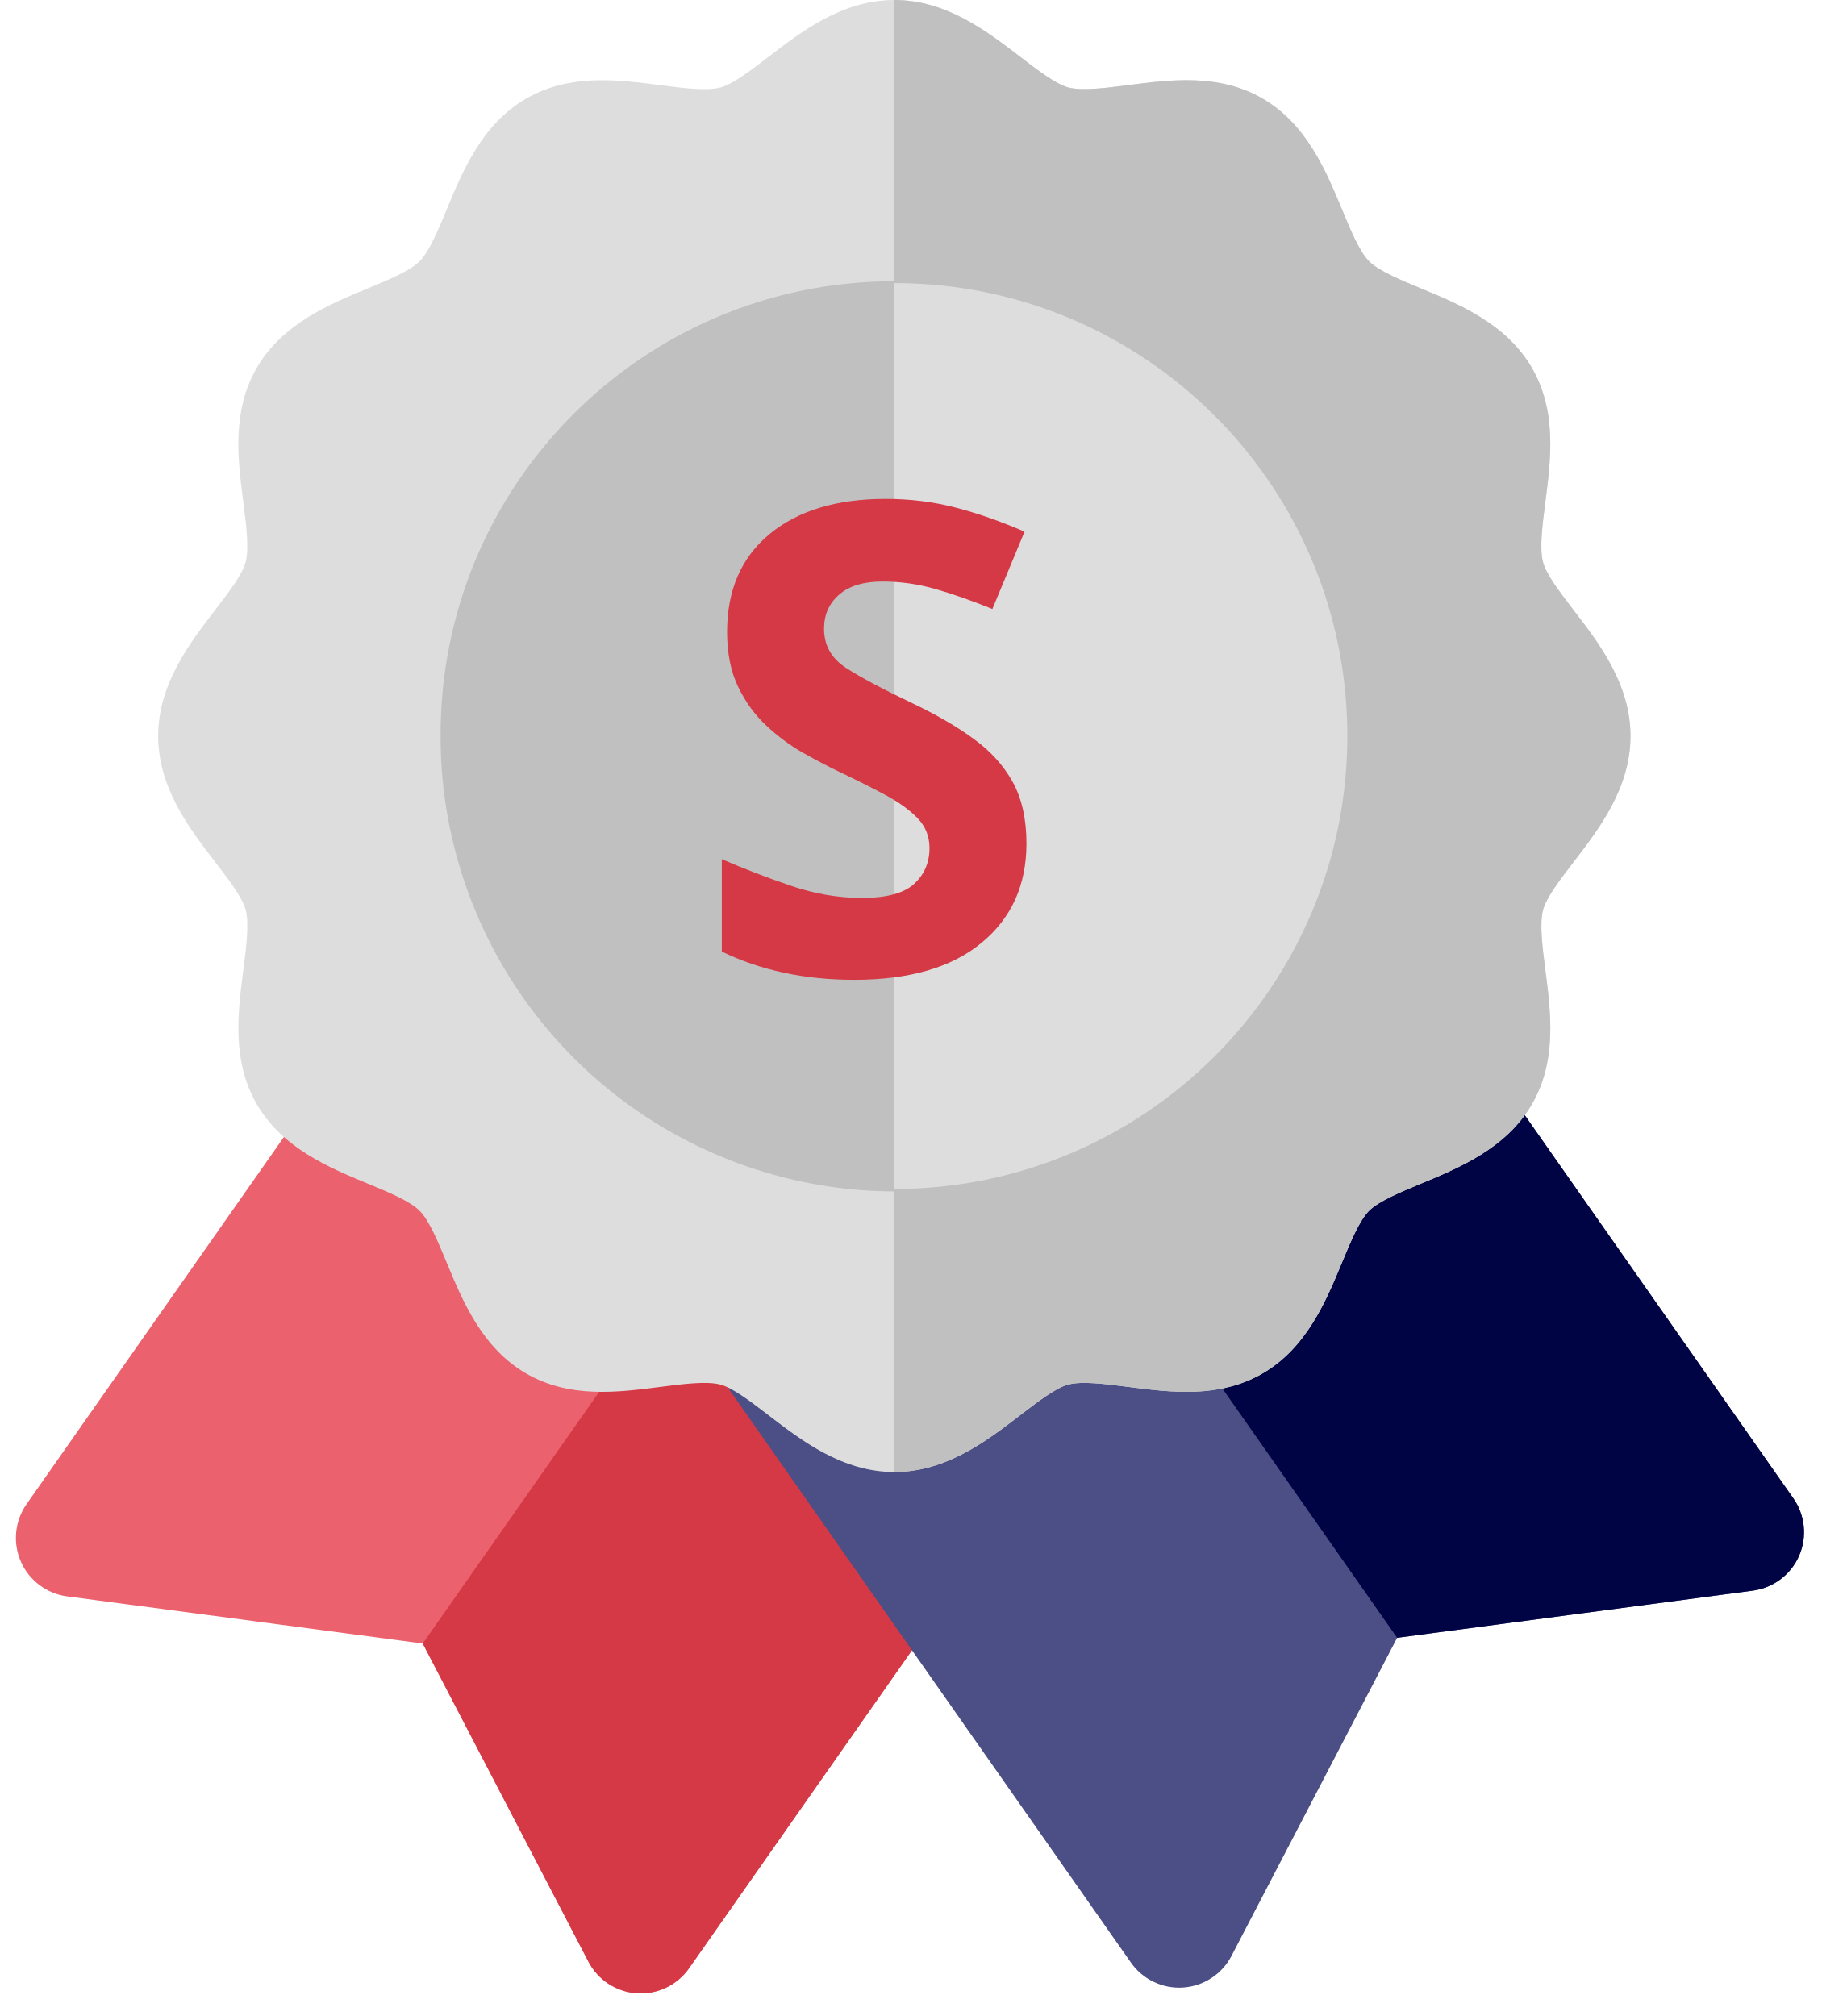
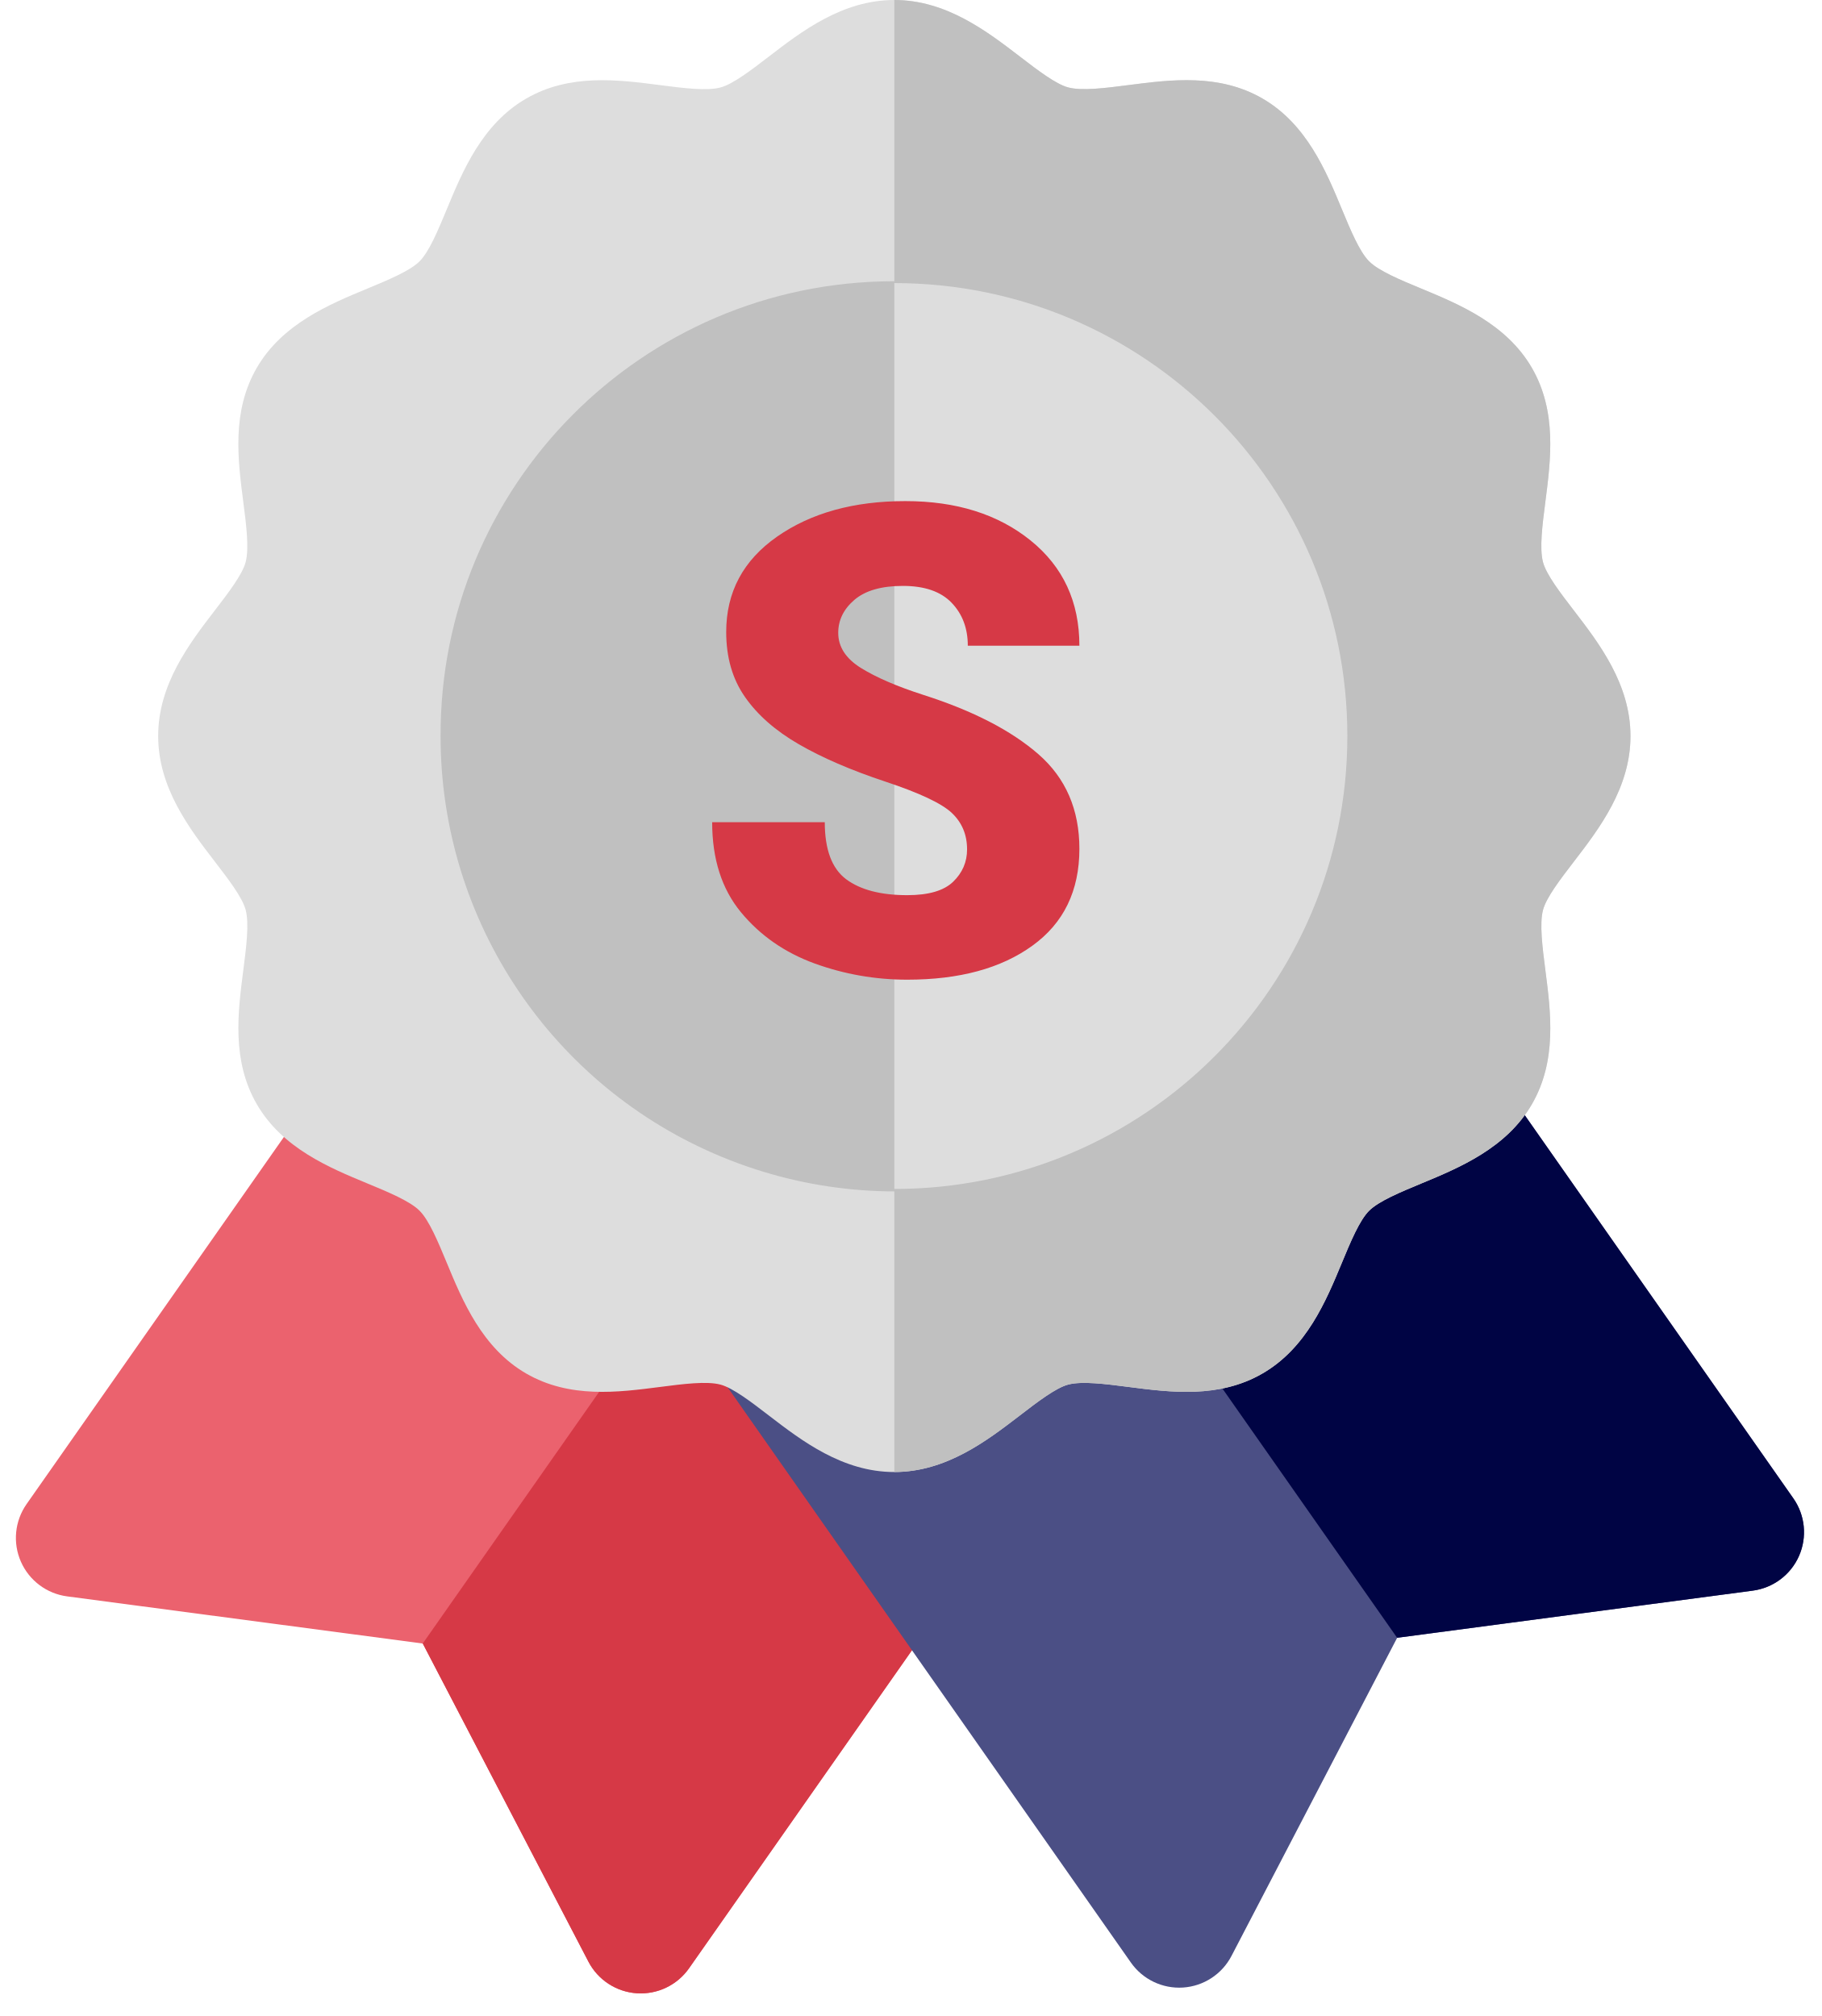
<svg xmlns="http://www.w3.org/2000/svg" width="194.653" height="215.427" viewBox="0 0 194.653 215.427">
  <g transform="translate(-1170.101 -1223)">
    <g transform="translate(416.754 249)">
      <g transform="matrix(0.819, 0.574, -0.574, 0.819, 1160.018, -542.761)">
        <path d="M233.28,159.883H159.467a6.3,6.3,0,0,0-6.3,6.3V301.532a6.3,6.3,0,0,0,9.21,5.592l34-17.679,34,17.679a6.3,6.3,0,0,0,9.21-5.592V166.186a6.3,6.3,0,0,0-6.3-6.3Z" transform="translate(478.822 1303.743)" fill="#eb626e" />
        <path d="M292.907,159.883H256V289.445l34,17.679a6.3,6.3,0,0,0,9.21-5.592V166.186A6.3,6.3,0,0,0,292.907,159.883Z" transform="translate(419.195 1303.743)" fill="#d63946" />
      </g>
      <g transform="matrix(0.819, -0.574, 0.574, 0.819, -641.027, 285.135)">
        <path d="M233.28,159.883H159.467a6.3,6.3,0,0,0-6.3,6.3V301.532a6.3,6.3,0,0,0,9.21,5.592l34-17.679,34,17.679a6.3,6.3,0,0,0,9.21-5.592V166.186a6.3,6.3,0,0,0-6.3-6.3Z" transform="translate(571.822 1303.743)" fill="#4b4f85" />
        <path d="M292.907,159.883H256V289.445l34,17.679a6.3,6.3,0,0,0,9.21-5.592V166.186A6.3,6.3,0,0,0,292.907,159.883Z" transform="translate(512.195 1303.743)" fill="#000444" />
      </g>
      <g transform="translate(770.246 974)">
        <g transform="translate(0 0)">
          <path d="M139.65,157.3c-5.542,0-9.908-3.354-13.417-6.048-1.882-1.445-3.827-2.939-5.155-3.294-1.473-.394-4-.068-6.439.248-4.538.586-9.682,1.251-14.329-1.438-4.7-2.722-6.791-7.759-8.468-11.806-.929-2.242-1.889-4.56-2.919-5.589s-3.347-1.99-5.589-2.918c-4.047-1.677-9.083-3.764-11.8-8.468-2.688-4.647-2.024-9.791-1.437-14.329.315-2.442.642-4.967.248-6.438-.355-1.328-1.849-3.273-3.294-5.154C64.354,88.558,61,84.192,61,78.65s3.353-9.908,6.048-13.417c1.445-1.881,2.939-3.827,3.294-5.155.394-1.472.067-4-.248-6.438-.586-4.539-1.251-9.682,1.438-14.33,2.722-4.7,7.759-6.791,11.806-8.468,2.241-.929,4.559-1.89,5.589-2.919s1.99-3.347,2.919-5.588c1.677-4.047,3.764-9.083,8.468-11.8,4.647-2.689,9.791-2.024,14.329-1.437,2.442.315,4.966.641,6.438.248,1.327-.355,3.273-1.849,5.154-3.294C129.742,3.353,134.108,0,139.65,0s9.908,3.353,13.417,6.048c1.882,1.445,3.827,2.939,5.155,3.294,1.471.394,4,.067,6.438-.248,4.538-.586,9.682-1.251,14.329,1.438,4.7,2.722,6.791,7.759,8.468,11.806.929,2.242,1.889,4.56,2.919,5.589s3.347,1.99,5.589,2.919c4.047,1.677,9.083,3.764,11.8,8.468,2.689,4.647,2.024,9.791,1.437,14.329-.315,2.442-.642,4.966-.248,6.438.355,1.328,1.849,3.273,3.294,5.154,2.694,3.509,6.048,7.875,6.048,13.417s-3.353,9.908-6.048,13.417c-1.445,1.881-2.939,3.827-3.294,5.155-.394,1.472-.067,4,.248,6.438.586,4.539,1.251,9.682-1.438,14.33-2.722,4.7-7.759,6.791-11.806,8.468-2.241.929-4.559,1.89-5.589,2.918s-1.99,3.347-2.919,5.588c-1.677,4.047-3.764,9.083-8.468,11.8-4.647,2.689-9.791,2.024-14.329,1.437-2.442-.315-4.966-.641-6.438-.248-1.327.355-3.273,1.849-5.154,3.294-3.507,2.695-7.873,6.048-13.416,6.048Z" transform="translate(-61 0)" fill="#ddd" />
          <path d="M269.417,151.252c1.881-1.445,3.826-2.939,5.154-3.294,1.472-.393,4-.067,6.438.248,4.538.587,9.682,1.252,14.329-1.437,4.7-2.722,6.791-7.758,8.468-11.8.929-2.241,1.889-4.559,2.919-5.588s3.347-1.99,5.589-2.919c4.047-1.677,9.084-3.764,11.806-8.468,2.689-4.647,2.024-9.791,1.438-14.33-.315-2.441-.642-4.966-.248-6.438.355-1.328,1.849-3.273,3.294-5.155,2.694-3.509,6.047-7.875,6.047-13.417S331.3,68.742,328.6,65.233c-1.445-1.881-2.939-3.826-3.294-5.154-.394-1.471-.067-4,.248-6.438.586-4.538,1.251-9.682-1.438-14.329-2.722-4.7-7.758-6.791-11.8-8.468-2.241-.929-4.559-1.889-5.589-2.919s-1.99-3.347-2.919-5.589c-1.677-4.047-3.764-9.083-8.468-11.806-4.647-2.689-9.791-2.024-14.329-1.438-2.442.315-4.967.642-6.438.248-1.328-.355-3.273-1.849-5.155-3.294C265.908,3.353,261.542,0,256,0V157.3c5.542,0,9.908-3.354,13.417-6.048Z" transform="translate(-177.35 0)" fill="silver" />
          <path d="M48.281,0A48.63,48.63,0,1,1,0,48.628,48.456,48.456,0,0,1,48.281,0Z" transform="translate(30.172 30.055)" fill="silver" />
          <path d="M304.4,123.4A48.4,48.4,0,0,0,256,75v96.8A48.4,48.4,0,0,0,304.4,123.4Z" transform="translate(-177.35 -44.75)" fill="#ddd" />
        </g>
      </g>
    </g>
-     <text transform="translate(1244 1327)" fill="#d63946" font-size="70" font-family="Raleway-ExtraBold, Raleway" font-weight="800">
+     <text transform="translate(1244 1327)" fill="#d63946" font-size="70" font-family="Roboto-ExtraBold, Roboto" font-weight="800">
      <tspan x="0" y="0">S</tspan>
    </text>
  </g>
</svg>
